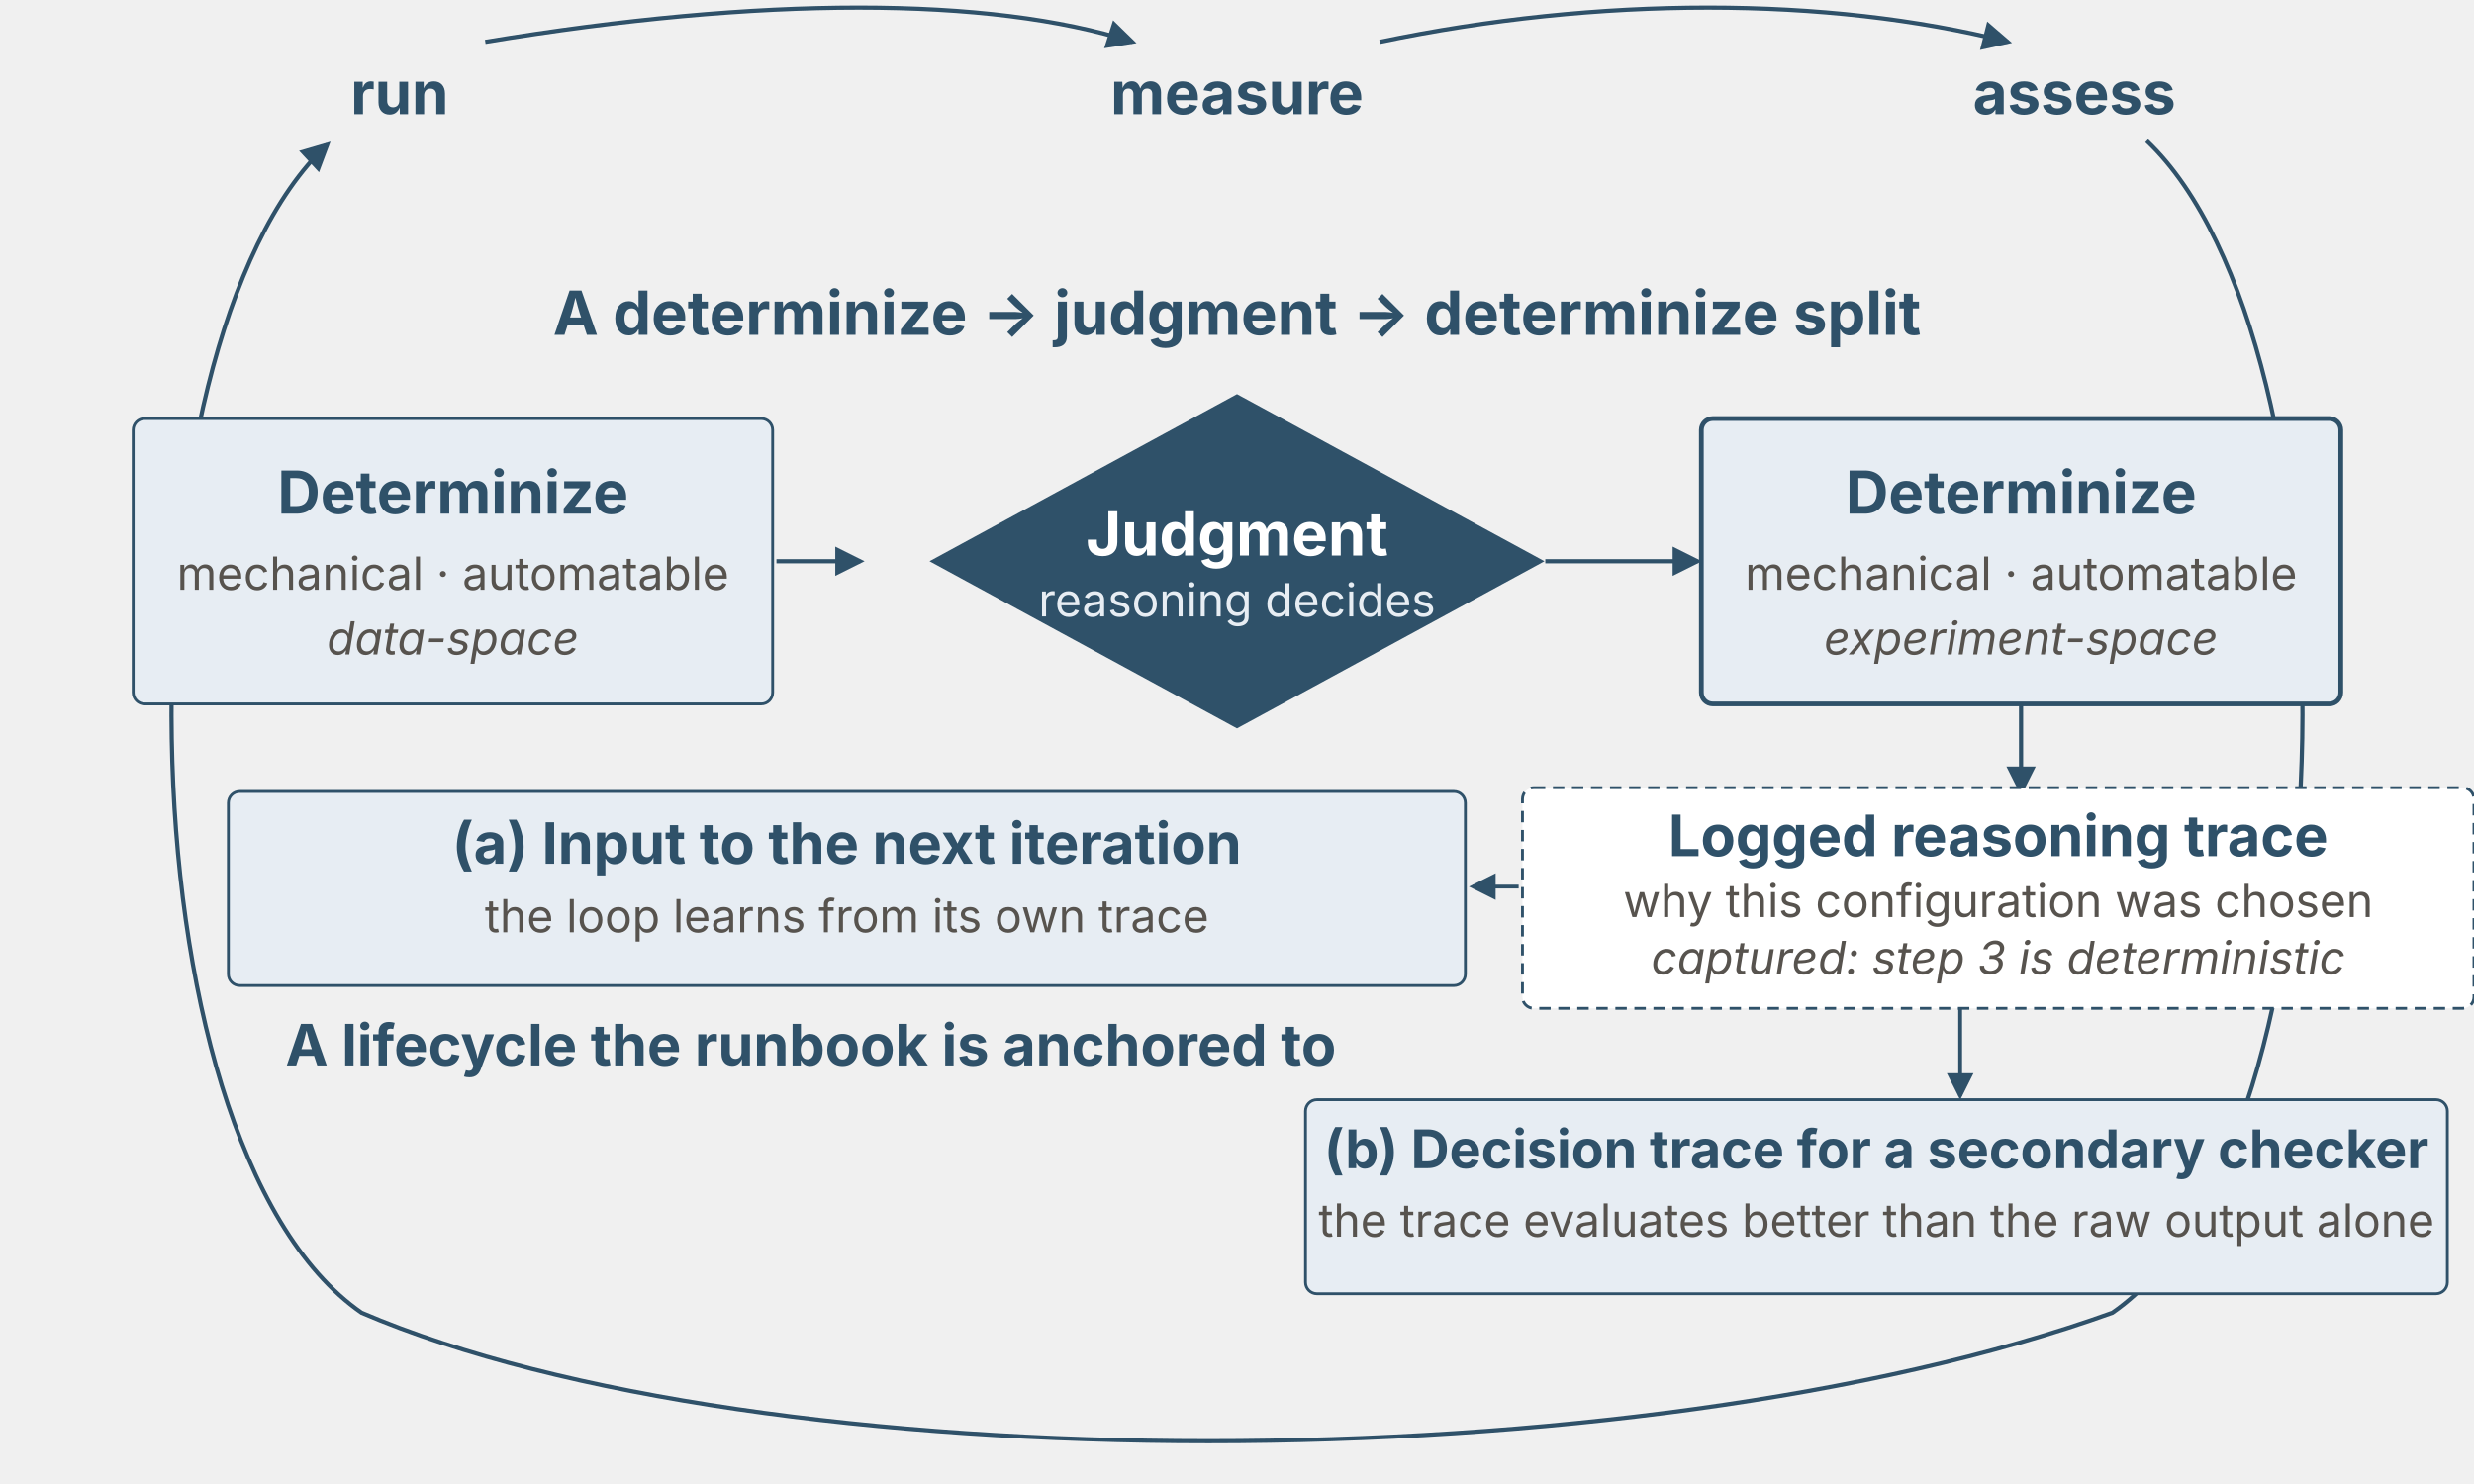
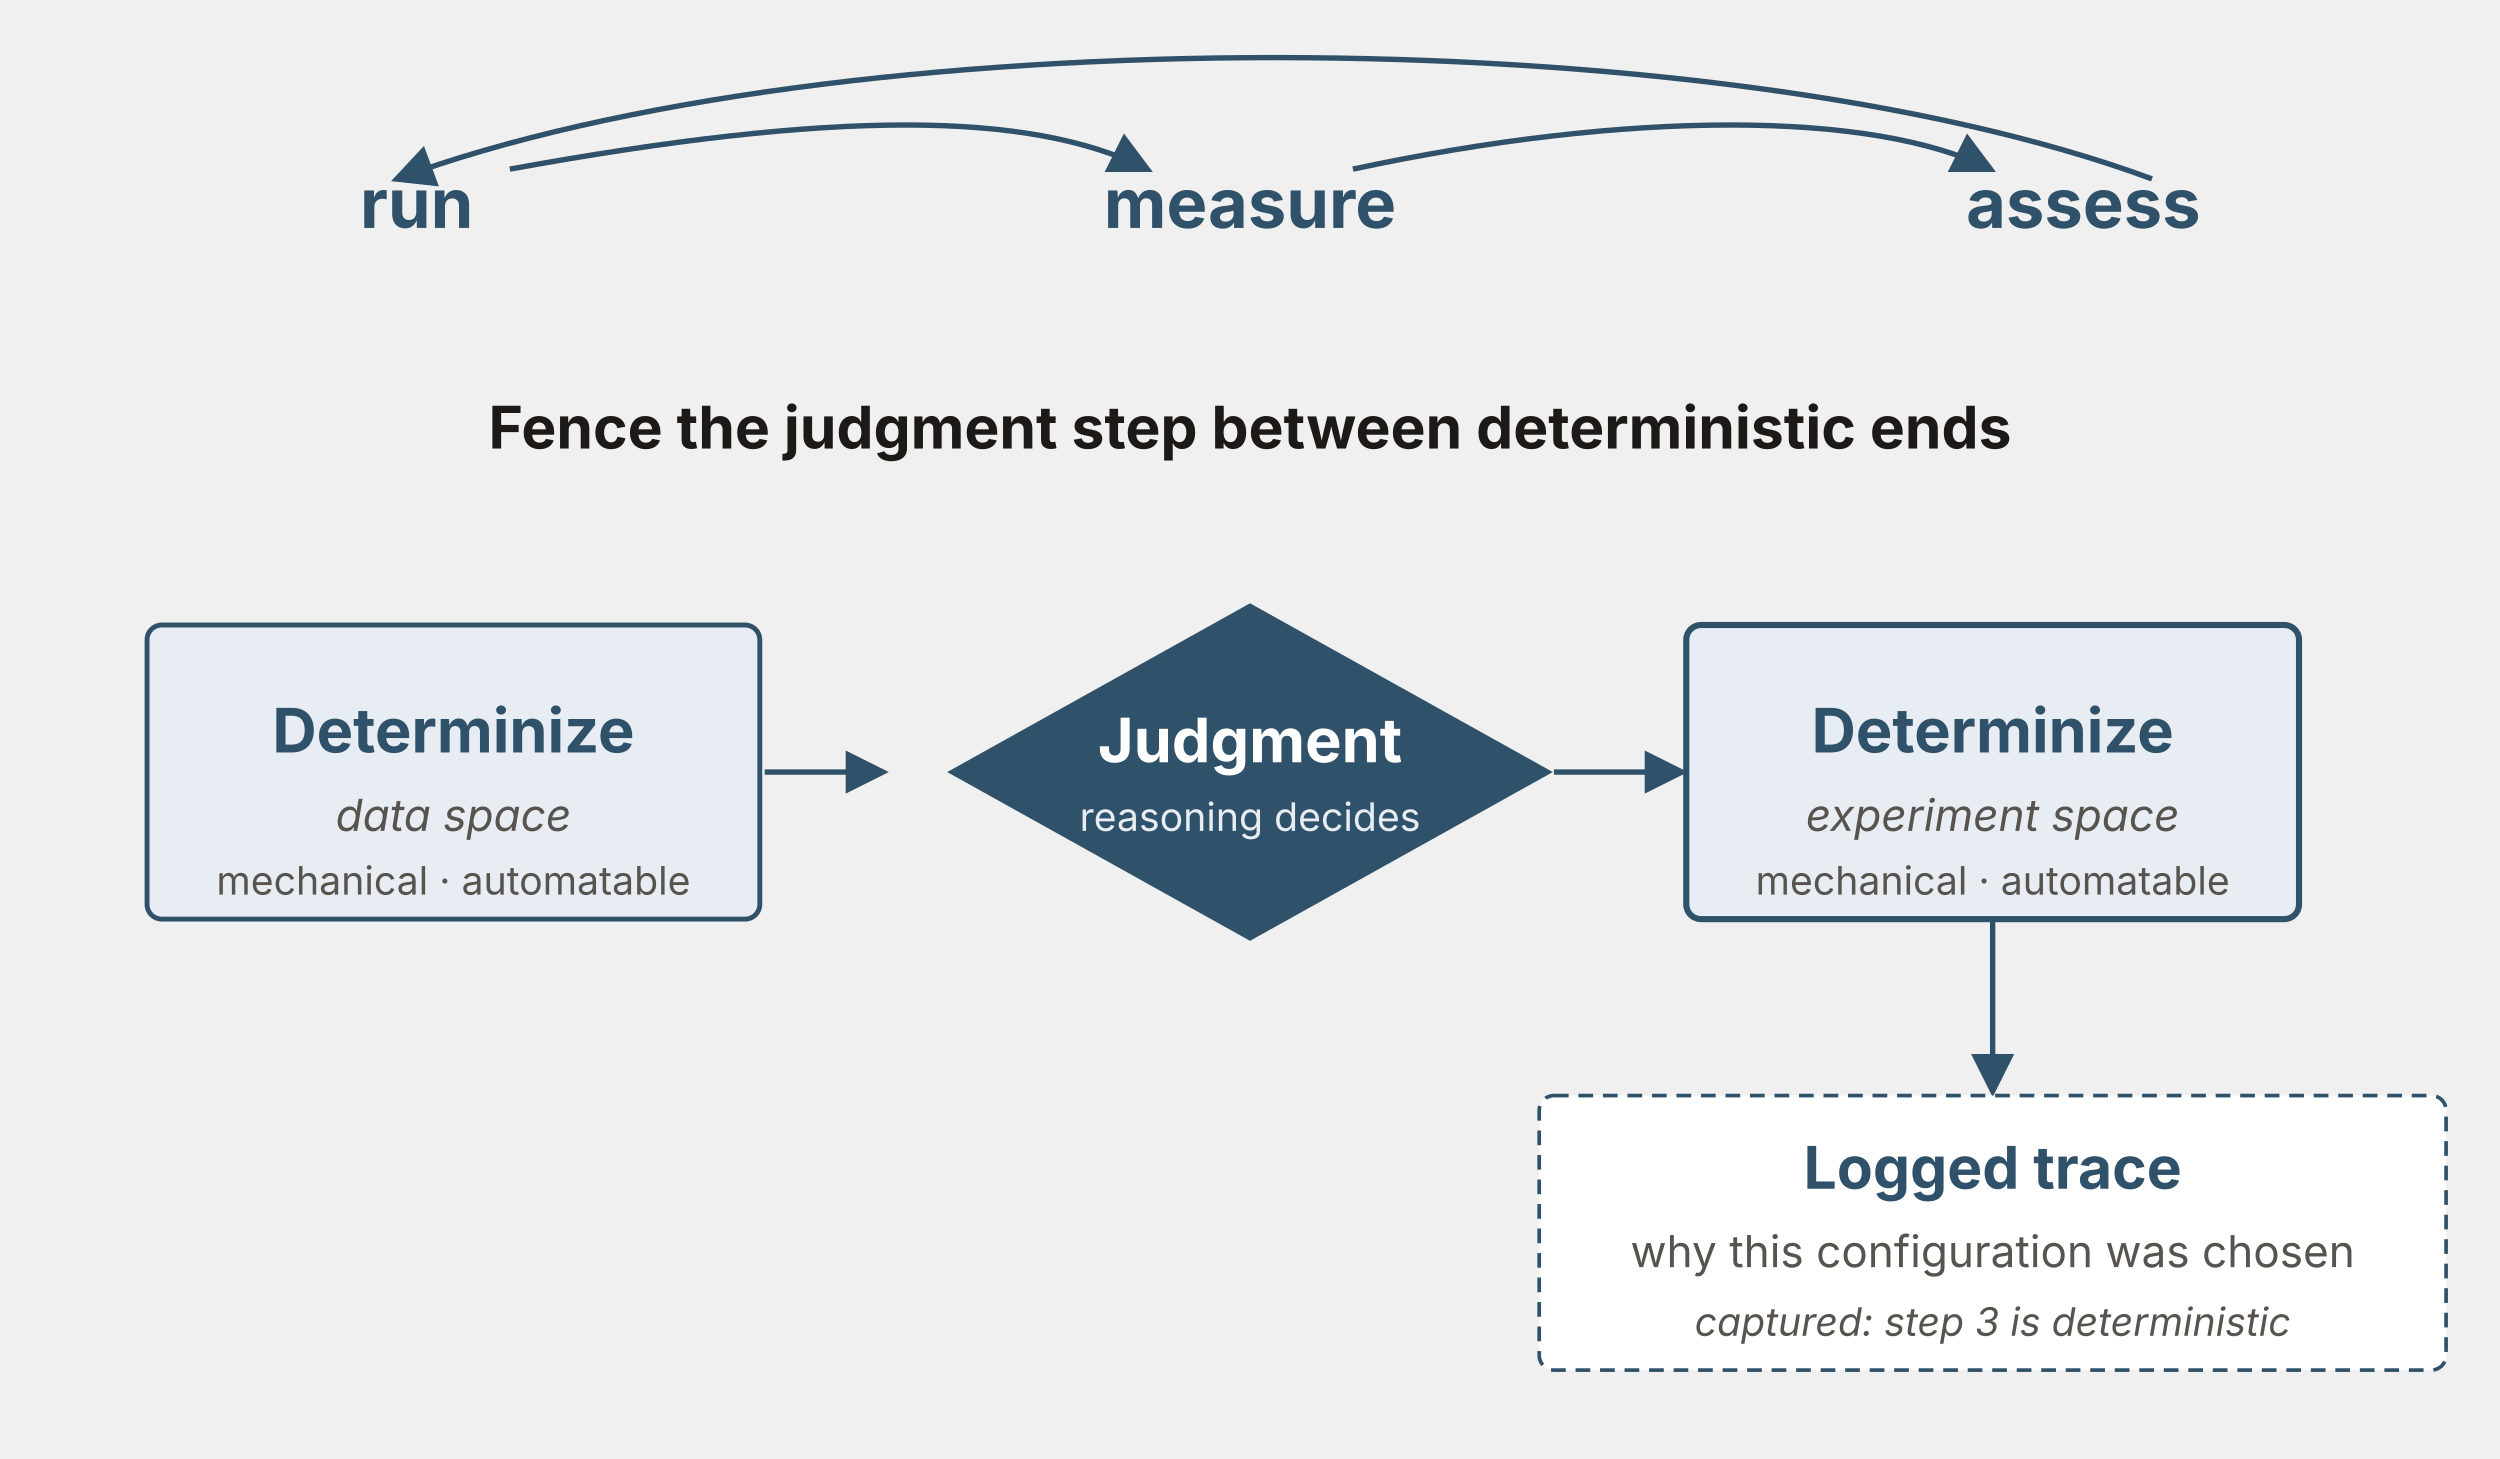
- <svg xmlns="http://www.w3.org/2000/svg" viewBox="0 0 1300 780" font-family="'Source Sans 3', -apple-system, 'Segoe UI', sans-serif" role="group" aria-labelledby="cor-title cor-desc">
+ <svg xmlns="http://www.w3.org/2000/svg" viewBox="0 -55 1020 595" width="1020" height="595" role="img" aria-labelledby="corTitle corDesc" font-family="'Source Sans 3', -apple-system, 'Segoe UI', sans-serif">
  <defs>
-     <marker id="cor-ah" viewBox="0 0 10 10" refX="8.5" refY="5" markerWidth="7" markerHeight="7" orient="auto-start-reverse">
+     <marker id="cor-ah" viewBox="0 0 10 10" refX="8.5" refY="5" markerWidth="8" markerHeight="8" orient="auto">
      <path d="M0,0 L10,5 L0,10 z" fill="#2f5169" />
    </marker>
  </defs>
-   <text x="210" y="60" text-anchor="middle" font-size="31.2" font-weight="700" fill="#2f5169">run</text>
-   <text x="650" y="60" text-anchor="middle" font-size="31.2" font-weight="700" fill="#2f5169">measure</text>
-   <text x="1090" y="60" text-anchor="middle" font-size="31.2" font-weight="700" fill="#2f5169">assess</text>
-   <path d="M255,22 C400,-2 520,-2 595,22" fill="none" stroke="#2f5169" stroke-width="2.2" marker-end="url(#cor-ah)" />
-   <path d="M725,22 C840,-2 960,-2 1055,22" fill="none" stroke="#2f5169" stroke-width="2.2" marker-end="url(#cor-ah)" />
-   <path d="M1128,74 C1240,180 1240,600 1110,690 C860,780 400,780 190,690 C60,600 60,180 172,76" fill="none" stroke="#2f5169" stroke-width="2.2" marker-end="url(#cor-ah)" />
-   <text x="650" y="176" text-anchor="middle" font-size="32" font-weight="700" fill="#2f5169">A determinize → judgment → determinize split</text>
-   <rect x="70" y="220" width="336" height="150" rx="6" fill="#e7edf3" stroke="#2f5169" stroke-width="1.5" />
-   <text x="238" y="270" text-anchor="middle" font-size="31.2" font-weight="700" fill="#2f5169">Determinize</text>
-   <text x="238" y="310" text-anchor="middle" font-size="24" fill="#57534e">mechanical · automatable</text>
-   <text x="238" y="344" text-anchor="middle" font-size="24" font-style="italic" fill="#57534e">data-space</text>
-   <line x1="408" y1="295" x2="452" y2="295" stroke="#2f5169" stroke-width="2.2" marker-end="url(#cor-ah)" />
-   <polygon points="650,208 810,295 650,382 490,295" fill="#2f5169" stroke="#2f5169" stroke-width="1.5" />
-   <text x="650" y="292" text-anchor="middle" font-size="32" font-weight="700" fill="#ffffff">Judgment</text>
-   <text x="650" y="324" text-anchor="middle" font-size="24" fill="#e7edf3">reasoning decides</text>
-   <line x1="812" y1="295" x2="892" y2="295" stroke="#2f5169" stroke-width="2.2" marker-end="url(#cor-ah)" />
-   <rect x="894" y="220" width="336" height="150" rx="6" fill="#e7edf3" stroke="#2f5169" stroke-width="2.5" />
-   <text x="1062" y="270" text-anchor="middle" font-size="31.2" font-weight="700" fill="#2f5169">Determinize</text>
-   <text x="1062" y="310" text-anchor="middle" font-size="24" fill="#57534e">mechanical · automatable</text>
-   <text x="1062" y="344" text-anchor="middle" font-size="24" font-style="italic" fill="#57534e">experiment-space</text>
-   <line x1="1062" y1="370" x2="1062" y2="416" stroke="#2f5169" stroke-width="2.2" marker-end="url(#cor-ah)" />
-   <rect x="800" y="414" width="500" height="116" rx="6" fill="#ffffff" stroke="#2f5169" stroke-width="1.5" stroke-dasharray="6 4" />
-   <text x="1050" y="450" text-anchor="middle" font-size="30" font-weight="700" fill="#2f5169">Logged reasoning trace</text>
-   <text x="1050" y="482" text-anchor="middle" font-size="24" fill="#57534e">why this configuration was chosen</text>
-   <text x="1050" y="512" text-anchor="middle" font-size="24" font-style="italic" fill="#57534e">captured: step 3 is deterministic</text>
-   <path d="M798,466 L774,466" fill="none" stroke="#2f5169" stroke-width="2" marker-end="url(#cor-ah)" />
-   <rect x="120" y="416" width="650" height="102" rx="6" fill="#e7edf3" stroke="#2f5169" stroke-width="1.5" />
-   <text x="445" y="454" text-anchor="middle" font-size="30" font-weight="700" fill="#2f5169">(a) Input to the next iteration</text>
-   <text x="445" y="490" text-anchor="middle" font-size="24" fill="#57534e">the loop learns from its own trace</text>
-   <line x1="1030" y1="530" x2="1030" y2="576" stroke="#2f5169" stroke-width="2" marker-end="url(#cor-ah)" />
-   <rect x="686" y="578" width="600" height="102" rx="6" fill="#e7edf3" stroke="#2f5169" stroke-width="1.5" />
-   <text x="986" y="614" text-anchor="middle" font-size="28" font-weight="700" fill="#2f5169">(b) Decision trace for a secondary checker</text>
-   <text x="986" y="650" text-anchor="middle" font-size="24" fill="#57534e">the trace evaluates better than the raw output alone</text>
-   <text x="150" y="560" font-size="30" font-weight="700" fill="#2f5169">A lifecycle the runbook is anchored to</text>
+   <text x="170" y="38" text-anchor="middle" font-size="28" font-weight="700" fill="#2f5169">run</text>
+   <text x="510" y="38" text-anchor="middle" font-size="28" font-weight="700" fill="#2f5169">measure</text>
+   <text x="850" y="38" text-anchor="middle" font-size="28" font-weight="700" fill="#2f5169">assess</text>
+   <path d="M208,14 C340,-10 420,-10 468,14" fill="none" stroke="#2f5169" stroke-width="2.2" marker-end="url(#cor-ah)" />
+   <path d="M552,14 C664,-10 764,-10 812,14" fill="none" stroke="#2f5169" stroke-width="2.2" marker-end="url(#cor-ah)" />
+   <path d="M878,18 C700,-48 340,-48 162,18" fill="none" stroke="#2f5169" stroke-width="2.2" marker-end="url(#cor-ah)" />
+   <text x="510" y="128" text-anchor="middle" font-size="24" font-weight="700" fill="#1c1917">Fence the judgment step between deterministic ends</text>
+   <rect x="60" y="200" width="250" height="120" rx="6" fill="#e7edf3" stroke="#2f5169" stroke-width="2" />
+   <text x="185" y="252" text-anchor="middle" font-size="25" font-weight="700" fill="#2f5169">Determinize</text>
+   <text x="185" y="284" text-anchor="middle" font-size="18" font-style="italic" fill="#57534e">data space</text>
+   <text x="185" y="310" text-anchor="middle" font-size="16" fill="#57534e">mechanical · automatable</text>
+   <line x1="312" y1="260" x2="360" y2="260" stroke="#2f5169" stroke-width="2.2" marker-end="url(#cor-ah)" />
+   <polygon points="510,192 632,260 510,328 388,260" fill="#2f5169" stroke="#2f5169" stroke-width="1.5" />
+   <text x="510" y="256" text-anchor="middle" font-size="25" font-weight="700" fill="#ffffff">Judgment</text>
+   <text x="510" y="284" text-anchor="middle" font-size="16" fill="#e7edf3">reasoning decides</text>
+   <line x1="634" y1="260" x2="686" y2="260" stroke="#2f5169" stroke-width="2.2" marker-end="url(#cor-ah)" />
+   <rect x="688" y="200" width="250" height="120" rx="6" fill="#e7edf3" stroke="#2f5169" stroke-width="2.5" />
+   <text x="813" y="252" text-anchor="middle" font-size="25" font-weight="700" fill="#2f5169">Determinize</text>
+   <text x="813" y="284" text-anchor="middle" font-size="18" font-style="italic" fill="#57534e">experiment space</text>
+   <text x="813" y="310" text-anchor="middle" font-size="16" fill="#57534e">mechanical · automatable</text>
+   <line x1="813" y1="320" x2="813" y2="390" stroke="#2f5169" stroke-width="2.2" marker-end="url(#cor-ah)" />
+   <rect x="628" y="392" width="370" height="112" rx="6" fill="#ffffff" stroke="#2f5169" stroke-width="1.5" stroke-dasharray="6 4" />
+   <text x="813" y="430" text-anchor="middle" font-size="24" font-weight="700" fill="#2f5169">Logged trace</text>
+   <text x="813" y="462" text-anchor="middle" font-size="18" fill="#57534e">why this configuration was chosen</text>
+   <text x="813" y="490" text-anchor="middle" font-size="16" font-style="italic" fill="#57534e">captured: step 3 is deterministic</text>
</svg>
